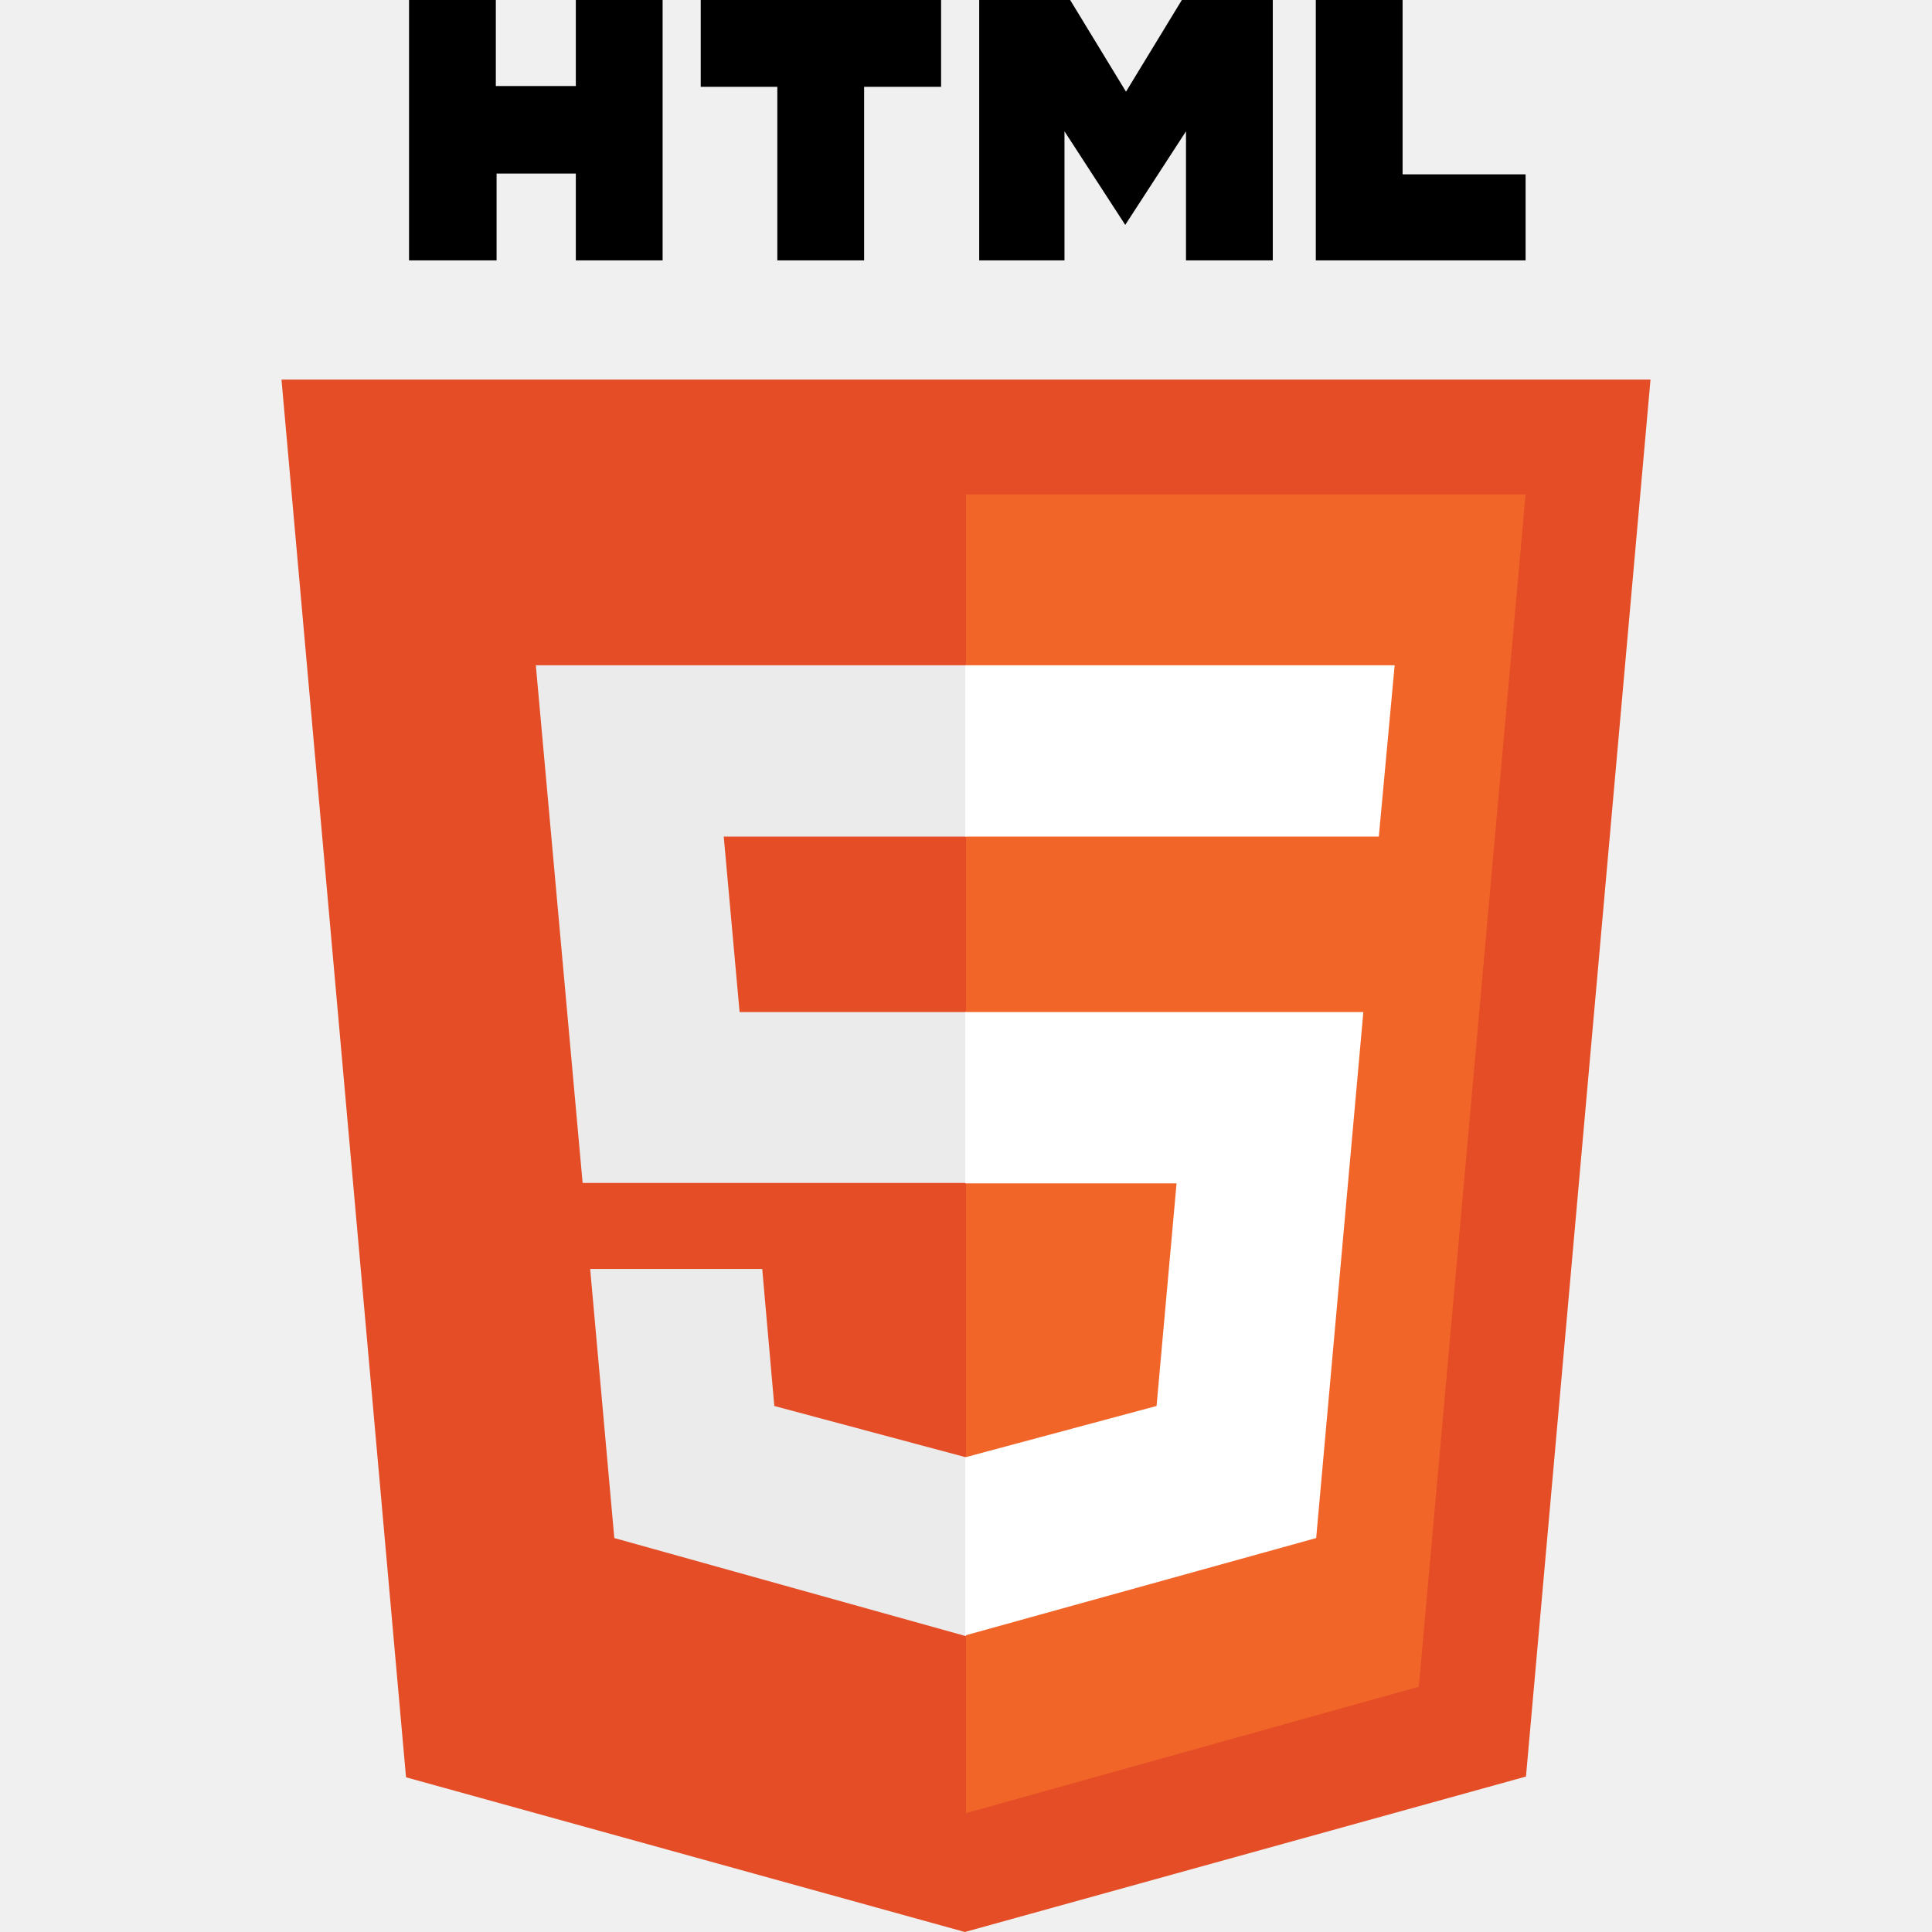
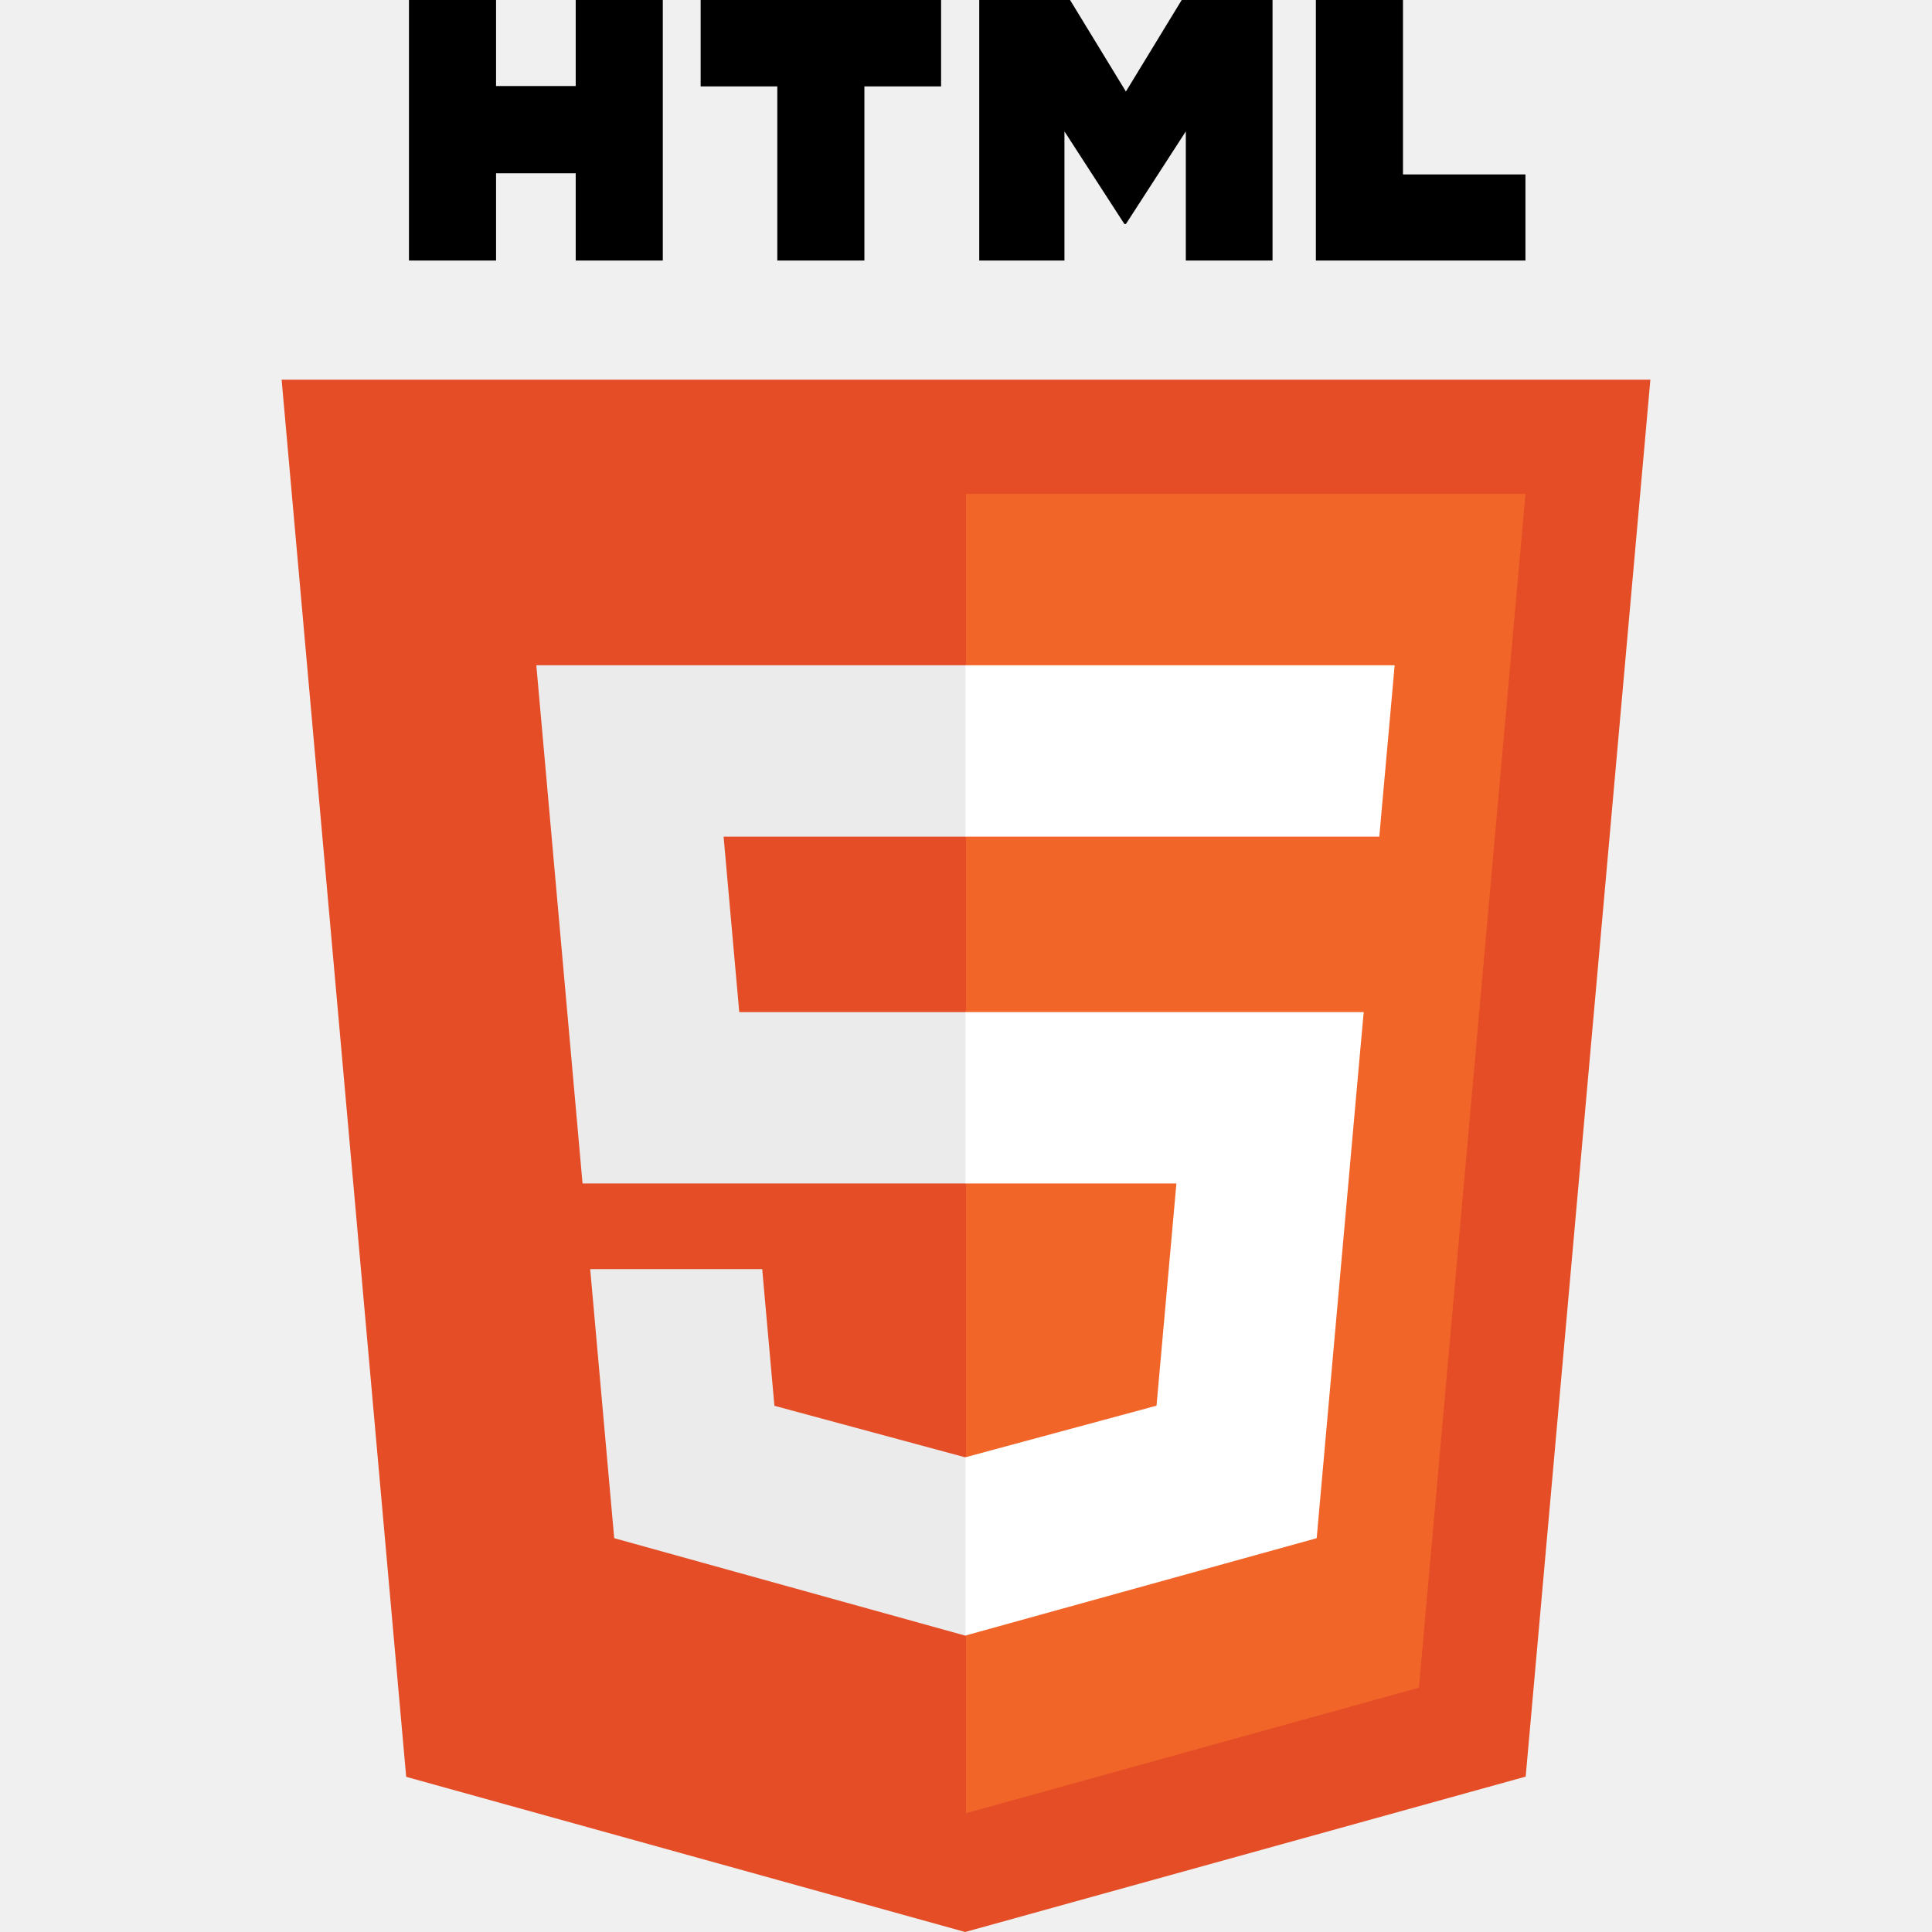
<svg xmlns="http://www.w3.org/2000/svg" viewBox="0 0 512 512">
-   <path d="M108.4 0h23v22.8h21.2V0h23v69h-23V46h-21v23h-23.2M206 23h-20.3V0h63.7v23H229v46h-23M259.5 0h24.1l14.8 24.3L313.2 0h24.1v69h-23V34.8l-16.1 24.8l-16.1-24.8v34.2h-22.6M348.7 0h23v46.2h32.6V69h-55.6" />
-   <path fill="#e44d26" d="M107.6 471l-33-370.4h362.8l-33 370.2L255.7 512" />
-   <path fill="#f16529" d="M256 480.5V131H404.3L376 447" />
-   <path fill="#ebebeb" d="M142 176.3h114v45.4h-64.2l4.2 46.5h60v45.3H154.4M156.4 336.3H202l3.2 36.3 50.8 13.6v47.4l-93.2-26" />
-   <path fill="#fff" d="M369.6 176.3H255.8v45.4h109.6M361.3 268.2H255.8v45.4h56l-5.3 59-50.7 13.6v47.2l93-25.8" />
+   <polygon fill="#E44D26" points="107.644,470.877 74.633,100.62 437.367,100.62 404.321,470.819 255.778,512    " />
+   <polygon fill="#F16529" points="256,480.523 376.03,447.246 404.27,130.894 256,130.894    " />
+   <polygon fill="#EBEBEB" points="256,268.217 195.91,268.217 191.76,221.716 256,221.716 256,176.305 255.843,176.305 142.132,176.305 143.219,188.488 154.38,313.627 256,313.627" />
+   <polygon fill="#EBEBEB" points="256,386.153 255.801,386.206 205.227,372.55 201.994,336.333 177.419,336.333 156.409,336.333 162.771,407.634 255.791,433.457 256,433.399" />
+   <path d="M108.382,0h23.077v22.8h21.11V0h23.078v69.044H152.57v-23.12h-21.11v23.12h-23.077V0z" />
+   <path d="M205.994,22.896h-20.316V0h63.72v22.896h-20.325v46.148h-23.078V22.896z" />
+   <path d="M259.511,0h24.063l14.802,24.26L313.163,0h24.072v69.044h-22.982V34.822l-15.877,24.549h-0.397l-15.888-24.549v34.222h-22.58V0z" />
+   <path d="M348.72,0h23.084v46.222h32.453v22.822H348.72V0z" />
+   <polygon fill="#FFFFFF" points="255.843,268.217 255.843,313.627 311.761,313.627 306.49,372.521 255.843,386.191 255.843,433.435 348.937,407.634 349.62,399.962 360.291,280.411 361.399,268.217 349.162,268.217" />
+   <polygon fill="#FFFFFF" points="255.843,176.305 255.843,204.509 255.843,221.605 255.843,221.716 365.385,221.716 365.385,221.716 365.531,221.716 366.442,211.509 368.511,188.488 369.597,176.305" />
</svg>
